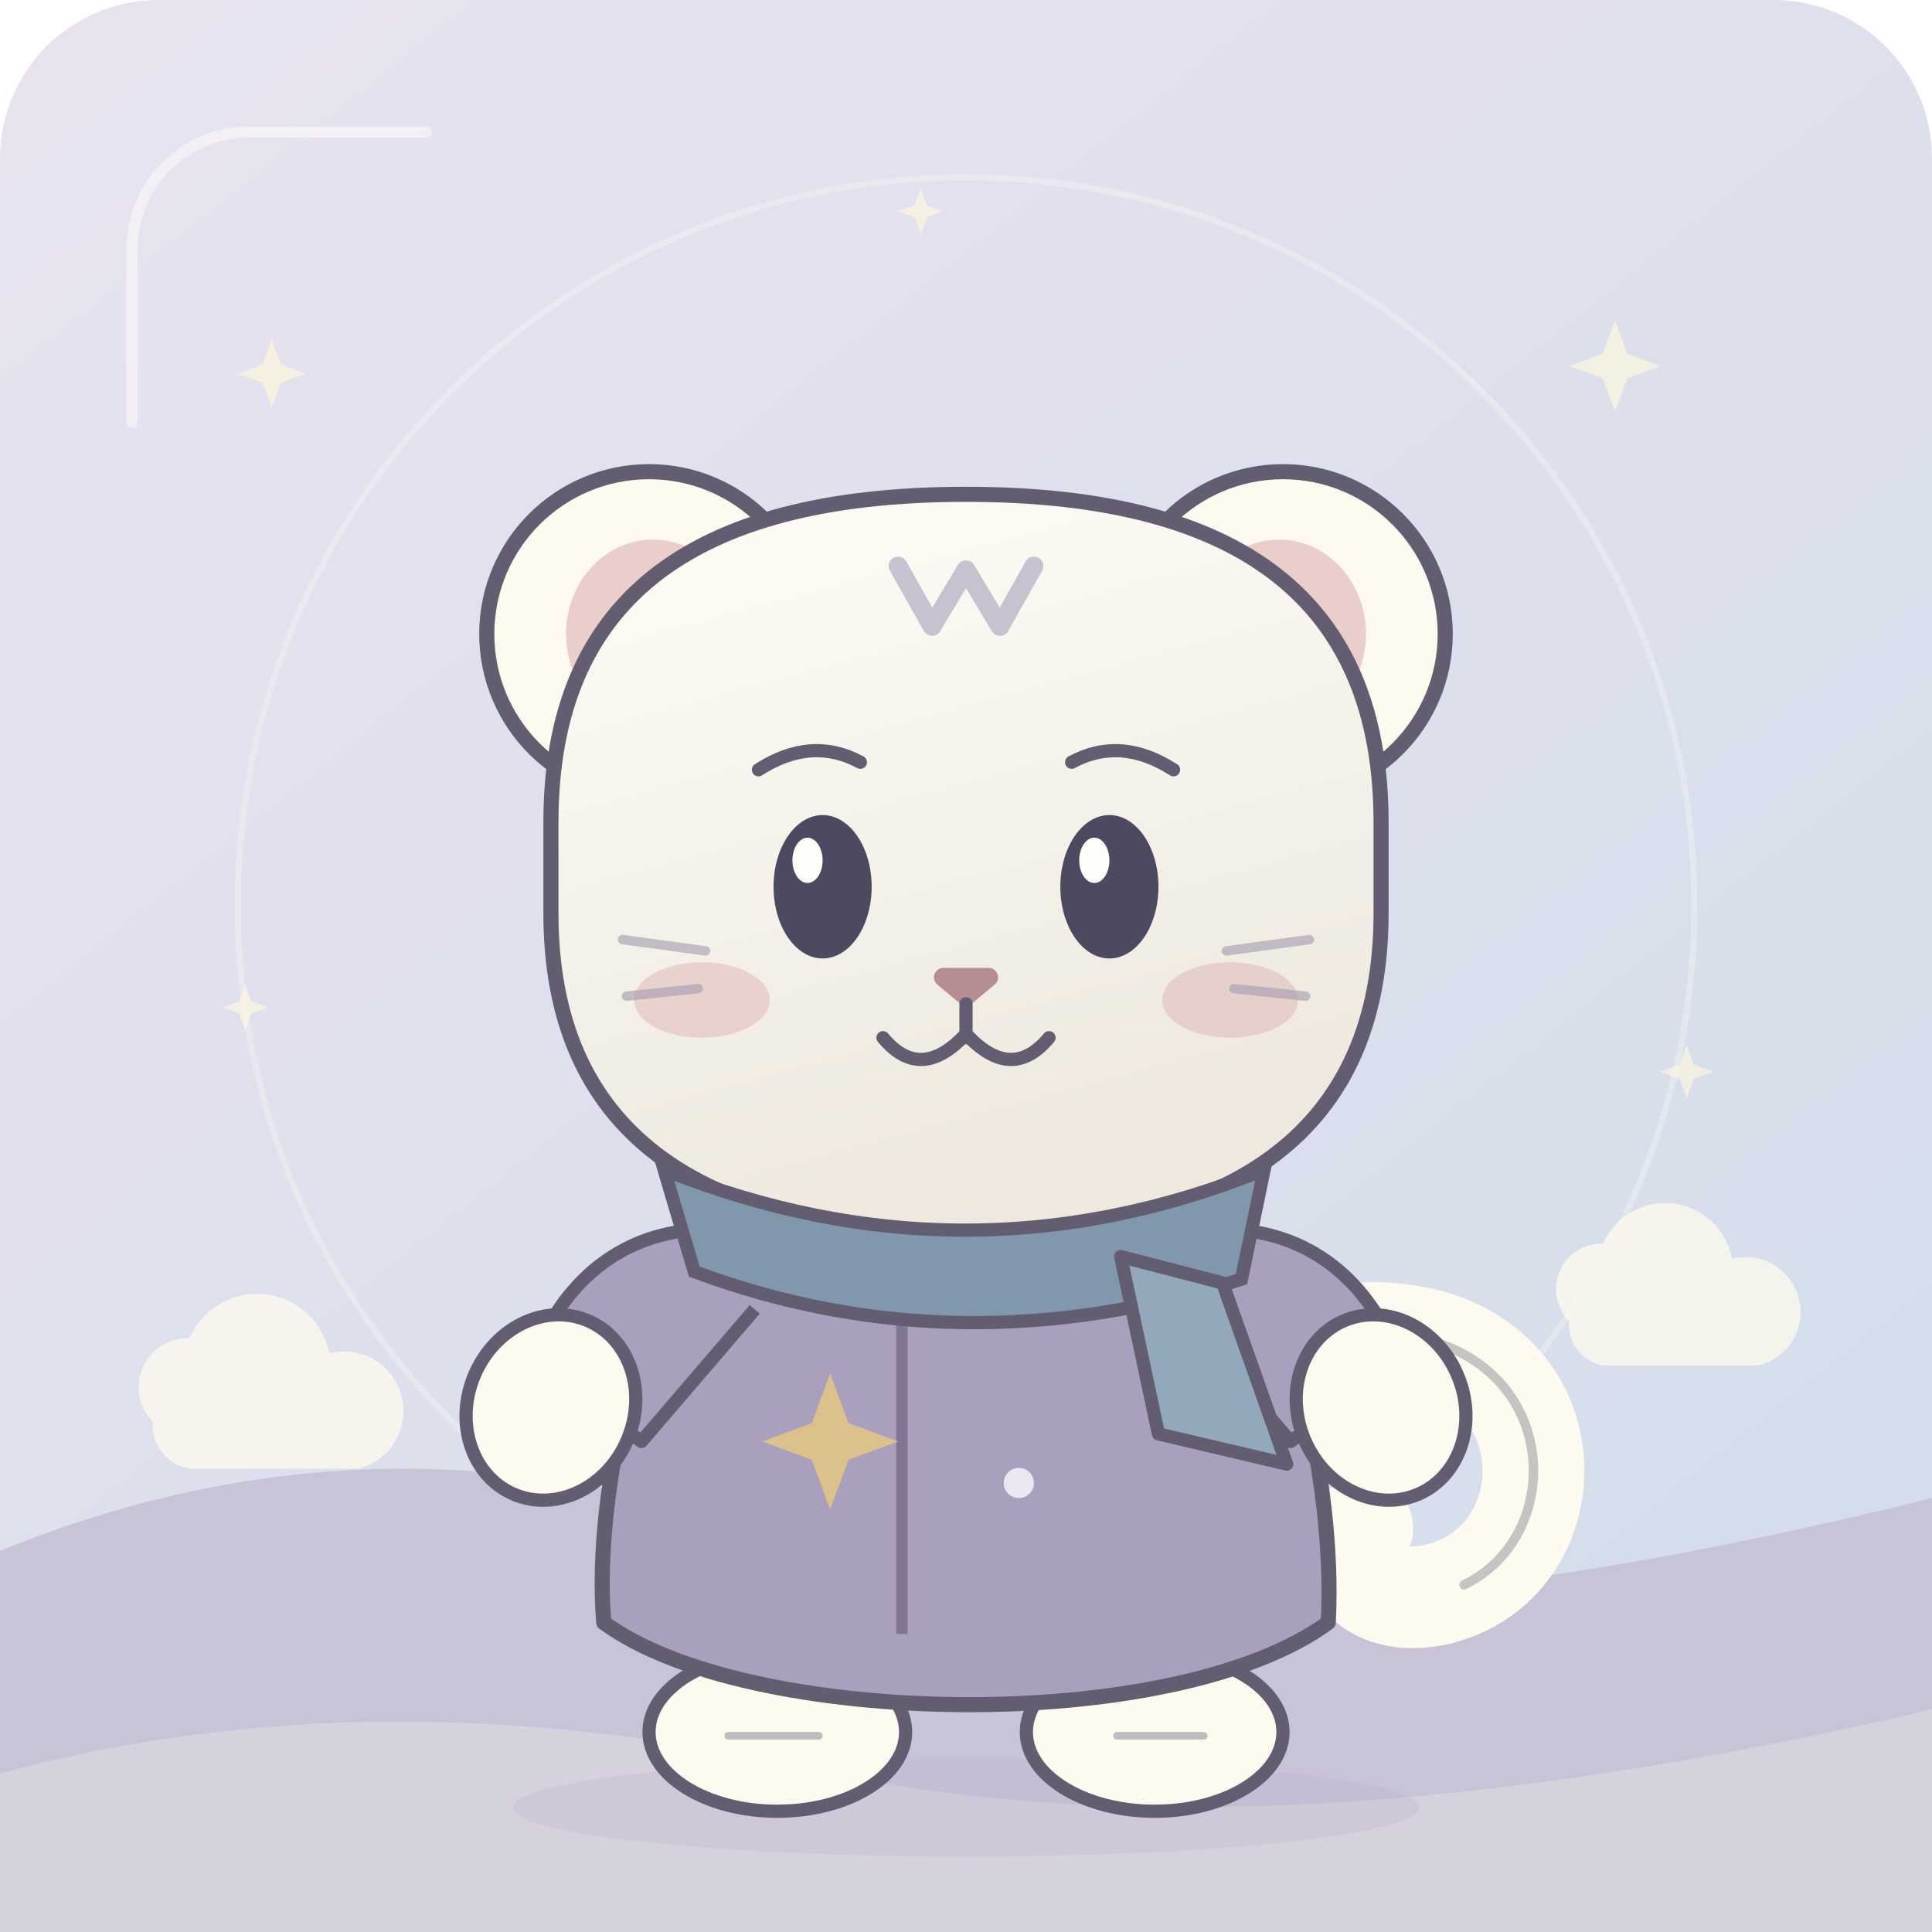
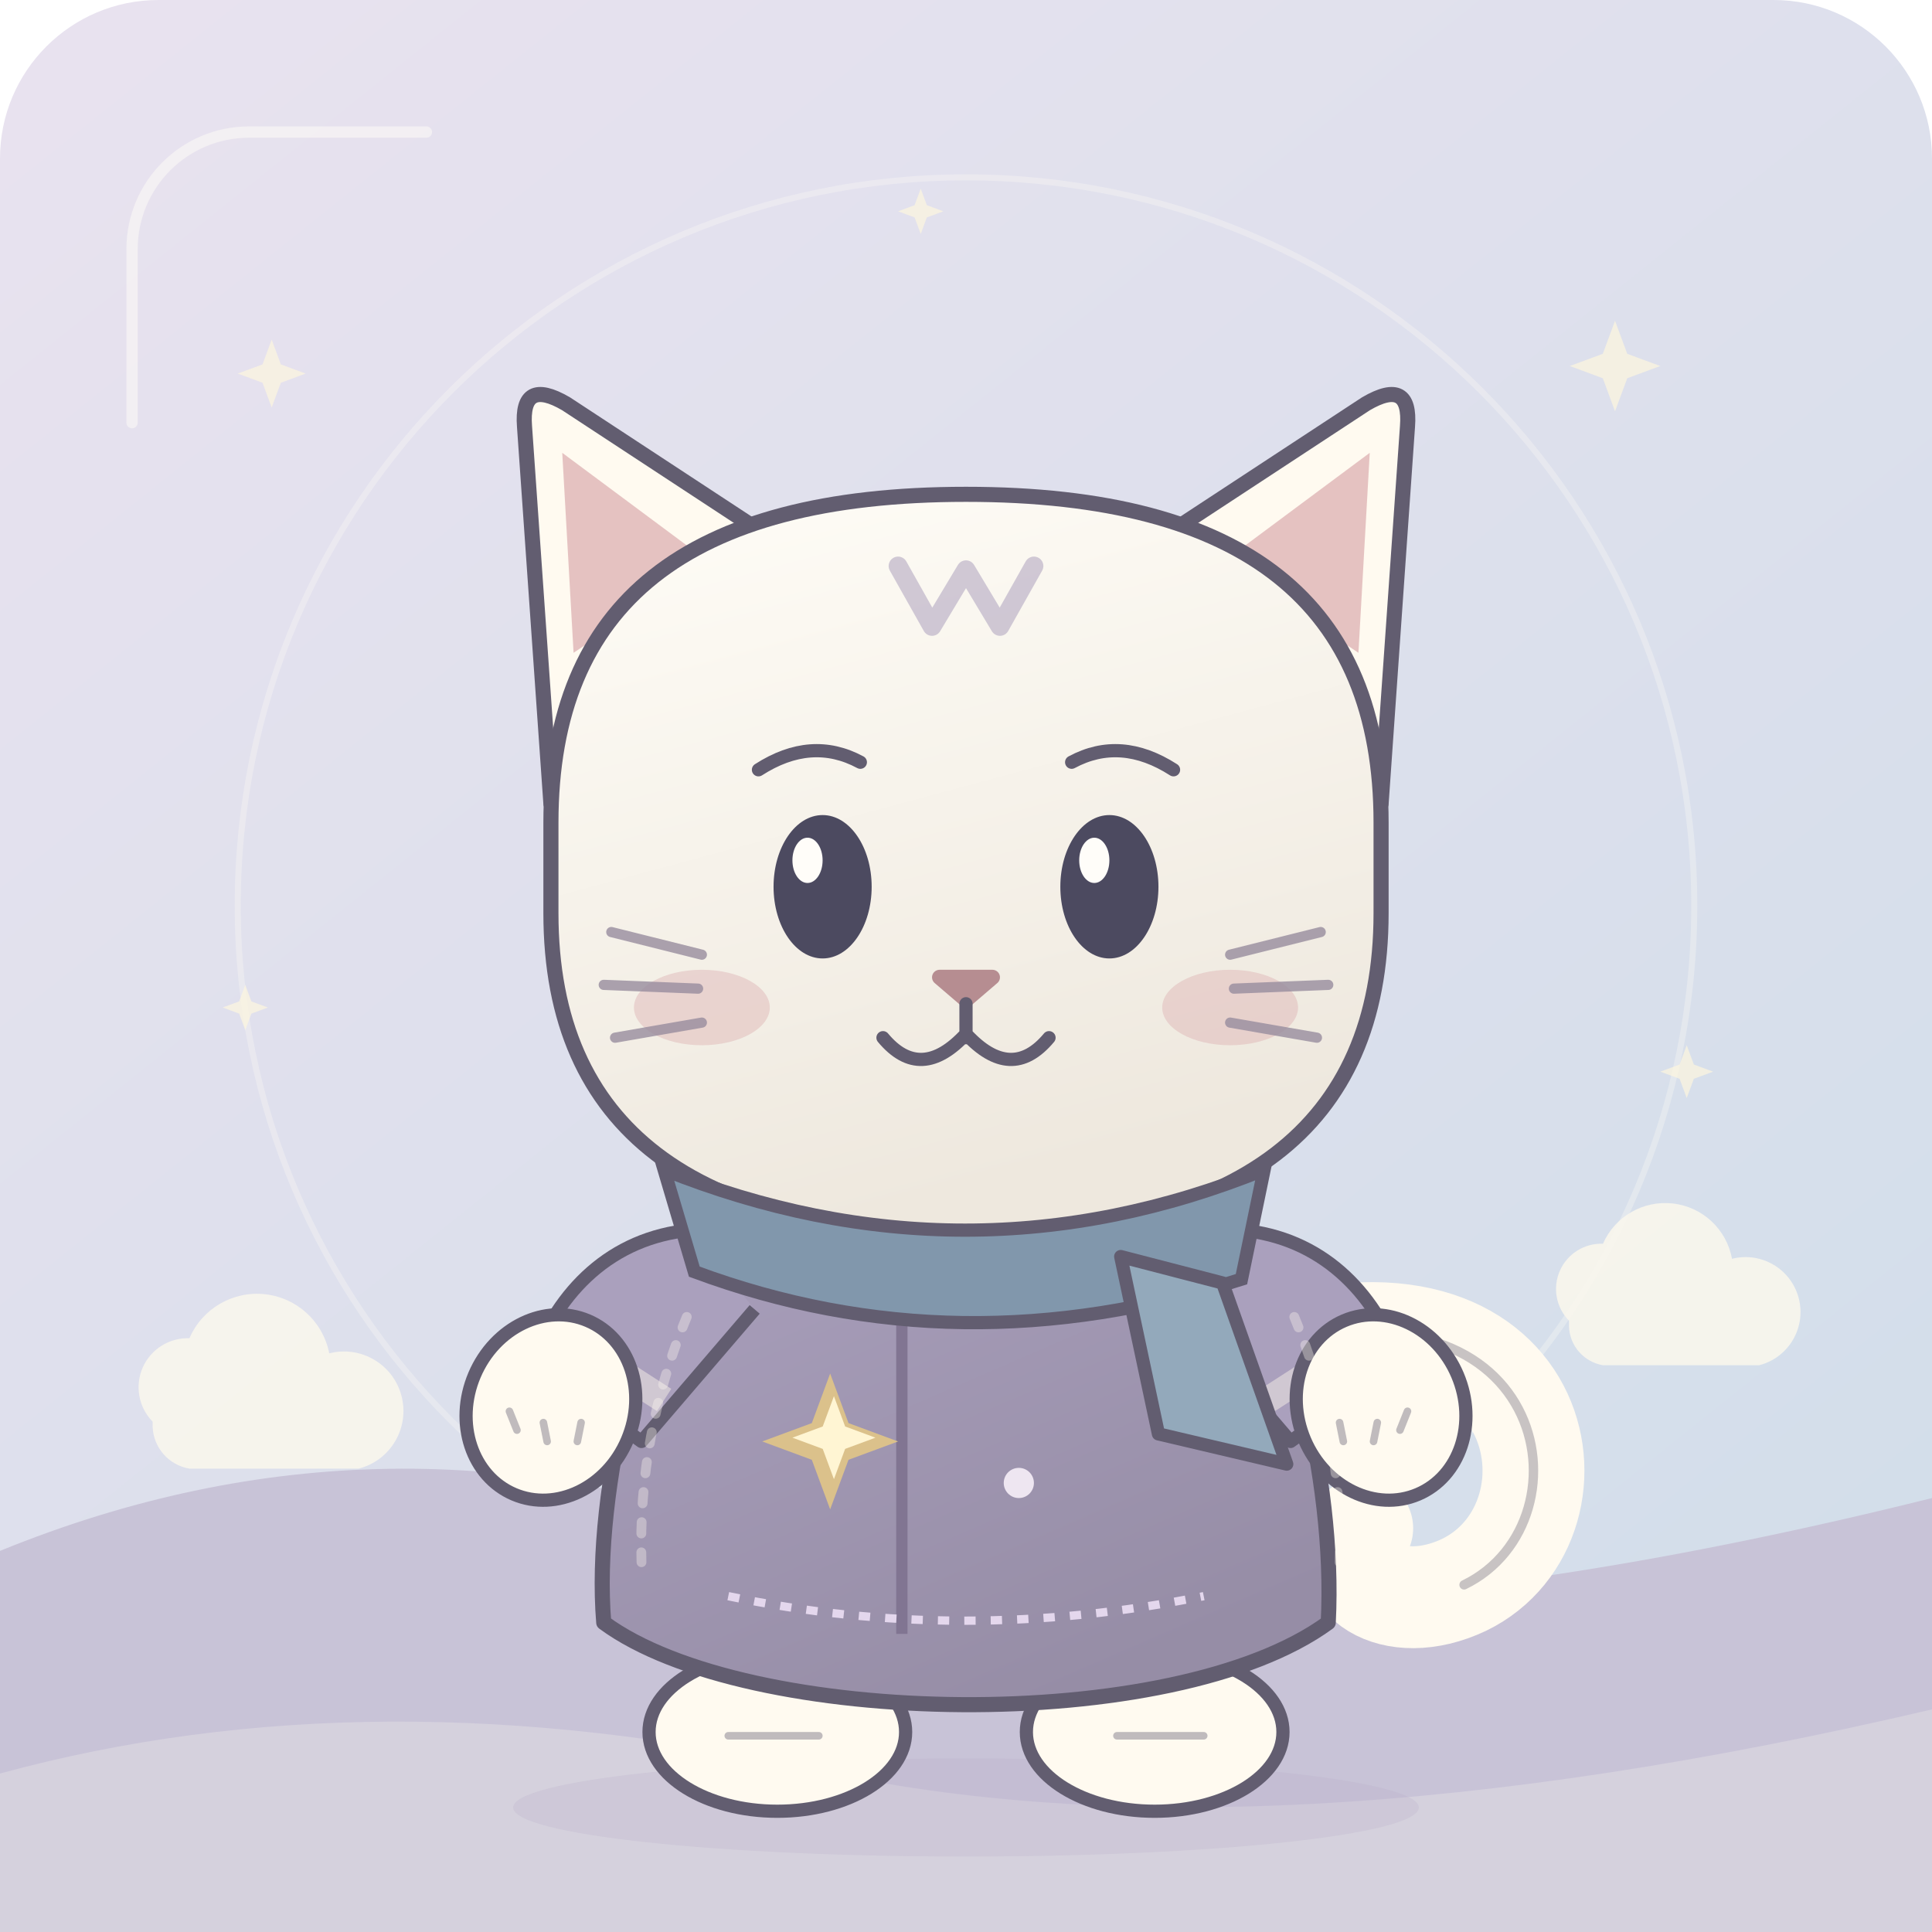
<svg xmlns="http://www.w3.org/2000/svg" width="512" height="512" viewBox="0 0 512 512" role="img" aria-labelledby="title">
  <defs>
    <linearGradient id="bg" x2=".8" y2="1">
      <stop stop-color="#e9e2ef" />
      <stop offset="1" stop-color="#d2deea" />
    </linearGradient>
    <linearGradient id="fur" x2=".3" y2="1">
      <stop stop-color="#fffdf7" />
      <stop offset="1" stop-color="#eee8de" />
    </linearGradient>
    <linearGradient id="shine" x2="1" y2="1">
      <stop stop-color="#fff" stop-opacity=".7" />
      <stop offset="1" stop-color="#fff" stop-opacity="0" />
    </linearGradient>
  </defs>
  <rect width="512" height="512" rx="42" fill="url(#bg)" />
  <circle cx="256" cy="240" r="193" fill="none" stroke="#fffdf6" stroke-width="1.6" opacity=".3" />
  <path d="M72 90l2.43 6.57 6.57 2.43-6.57 2.43-2.43 6.57-2.43-6.57-6.57-2.43 6.57-2.43Z" fill="#fdf6de" opacity="0.7" />
  <path d="M428 85l3.24 8.76 8.76 3.24-8.76 3.24-3.24 8.76-3.24-8.76-8.76-3.24 8.76-3.24Z" fill="#fdf6de" opacity="0.7" />
  <path d="M65 261l1.62 4.38 4.38 1.62-4.38 1.62-1.62 4.38-1.62-4.38-4.38-1.62 4.38-1.62Z" fill="#fdf6de" opacity="0.7" />
  <path d="M447 277l1.89 5.11 5.11 1.89-5.11 1.89-1.89 5.11-1.89-5.11-5.11-1.89 5.11-1.89Z" fill="#fdf6de" opacity="0.7" />
  <path d="M66 429l2.7 7.3 7.3 2.7-7.3 2.7-2.7 7.3-2.7-7.3-7.3-2.7 7.3-2.7Z" fill="#fdf6de" opacity="0.7" />
  <path d="M442 437l2.16 5.84 5.84 2.16-5.84 2.16-2.16 5.84-2.16-5.84-5.84-2.16 5.84-2.16Z" fill="#fdf6de" opacity="0.7" />
  <path d="M244 50l1.62 4.38 4.38 1.62-4.38 1.62-1.62 4.38-1.62-4.38-4.38-1.62 4.38-1.62Z" fill="#fdf6de" opacity="0.7" />
  <path d="M0 411Q103 369 207 408T512 397V512H0Z" fill="#c8c3d7" />
  <path d="M0 470Q99 443 216 469T512 453V512H0Z" fill="#fffdf4" opacity=".23" />
  <path d="M40.45 376.75a13.0 13.0 0 0 1 9.75-22.1a19.5 19.5 0 0 1 37.05 4a15.6 15.6 0 0 1 7.8 30.55h-44.85a11.7 11.7 0 0 1-9.75-11.05Z" fill="#faf7ed" opacity=".86" />
  <path d="M415.8 350.0a12.0 12.0 0 0 1 9.0-20.4a18.0 18.0 0 0 1 34.2 4a14.4 14.4 0 0 1 7.2 28.2h-41.4a10.8 10.8 0 0 1-9.0-10.2Z" fill="#faf7ed" opacity=".86" />
  <ellipse cx="256" cy="479" rx="120" ry="13" fill="#b6abc7" opacity=".25" />
+   <defs>
+     <linearGradient id="coat" x2=".6" y2="1">
+       <stop stop-color="#aaa0bd" />
+       <stop offset="1" stop-color="#968da6" />
+     </linearGradient>
+   </defs>
  <path d="M332 359c78-26 91 44 56 61-19 9-35-2-27-15" fill="none" stroke="#fffaf0" stroke-width="27" stroke-linecap="round" />
  <path d="M332 359c78-26 91 44 56 61" fill="none" stroke="#625d70" stroke-width="2.5" stroke-linecap="round" opacity=".35" />
  <ellipse cx="206" cy="459" rx="34" ry="21" fill="#fffaf0" stroke="#625d70" stroke-width="3.5" />
  <ellipse cx="306" cy="459" rx="34" ry="21" fill="#fffaf0" stroke="#625d70" stroke-width="3.5" />
-   <path d="M186 314c-15 29-29 80-26 116 38 28 151 30 192 0 2-39-11-86-27-116Z" fill="#aaa0bd" stroke="#625d70" stroke-width="4" stroke-linejoin="round" />
+   <path d="M186 314c-15 29-29 80-26 116 38 28 151 30 192 0 2-39-11-86-27-116Z" fill="url(#coat)" stroke="#625d70" stroke-width="4" stroke-linejoin="round" />
  <path d="M183 326c-21 2-35 16-42 35l29 21 30-35m129-21c21 2 35 16 42 35l-29 21-30-35" fill="#aaa0bd" stroke="#625d70" stroke-width="3.5" stroke-linejoin="round" />
+   <path d="m145 351 31 20m160 0 31-20" stroke="#fff8ec" stroke-width="7" opacity=".45" />
  <ellipse cx="146" cy="373" rx="22" ry="25" transform="rotate(23 146 373)" fill="#fffaf0" stroke="#625d70" stroke-width="3.5" />
  <ellipse cx="366" cy="373" rx="22" ry="25" transform="rotate(-23 366 373)" fill="#fffaf0" stroke="#625d70" stroke-width="3.5" />
-   <path d="M193 460h24m79 0h23" stroke="#625d70" stroke-width="2" opacity=".4" stroke-linecap="round" />
+   <path d="m135 374 2 5m7-2 1 5m9-5-1 5m202-5 1 5m9-5-1 5m9-8-2 5M193 460h24m79 0h23" stroke="#625d70" stroke-width="2" opacity=".4" stroke-linecap="round" />
+   <path d="M182 349q-13 31-12 65m173-65q13 31 12 65" fill="none" stroke="#fffaf0" stroke-width="2.6" opacity=".35" stroke-dasharray="3 5" stroke-linecap="round" />
  <path d="M239 339v94" stroke="#817592" stroke-width="3" />
  <circle cx="270" cy="393" r="4" fill="#eee6f1" />
  <path d="M220 364l4.86 13.14 13.14 4.86-13.14 4.86-4.86 13.14-4.86-13.14-13.14-4.86 13.14-4.86Z" fill="#dbc18b" opacity="1" />
-   <circle cx="172" cy="168" r="43" fill="#fffaf0" stroke="#625d70" stroke-width="4" />
-   <circle cx="340" cy="168" r="43" fill="#fffaf0" stroke="#625d70" stroke-width="4" />
-   <ellipse cx="173" cy="168" rx="23" ry="25" fill="#d9a9ac" opacity=".55" />
-   <ellipse cx="339" cy="168" rx="23" ry="25" fill="#d9a9ac" opacity=".55" />
+   <path d="M146 213 139 113q-1-13 11-6l64 42Z" fill="#fffaf0" stroke="#625d70" stroke-width="4" stroke-linejoin="round" />
+   <path d="m298 149 64-42q12-7 11 6l-7 100Z" fill="#fffaf0" stroke="#625d70" stroke-width="4" stroke-linejoin="round" />
+   <path d="m152 173-3-53 39 29Z" fill="#d9a9ac" opacity=".68" />
+   <path d="m324 149 39-29-3 53Z" fill="#d9a9ac" opacity=".68" />
  <path d="M146 218c0-58 36-87 110-87s110 29 110 87v24c0 57-38 85-110 85s-110-28-110-85Z" fill="url(#fur)" stroke="#625d70" stroke-width="4" />
-   <path d="m238 150 9 16 9-15 9 15 9-16" fill="none" stroke="#b8aec5" stroke-width="5" stroke-linecap="round" stroke-linejoin="round" opacity=".75" />
+   <path d="m238 150 9 16 9-15 9 15 9-16" fill="none" stroke="#b8aec5" stroke-width="5" stroke-linecap="round" stroke-linejoin="round" opacity=".65" />
  <path d="M201 204q14-9 27-2m56 0q13-7 27 2" fill="none" stroke="#625d70" stroke-width="3.5" stroke-linecap="round" />
  <ellipse cx="218" cy="235" rx="13" ry="19" fill="#4c4a60" />
  <ellipse cx="294" cy="235" rx="13" ry="19" fill="#4c4a60" />
  <ellipse cx="214" cy="228" rx="4" ry="6" fill="#fffdf9" />
  <ellipse cx="290" cy="228" rx="4" ry="6" fill="#fffdf9" />
-   <ellipse cx="186" cy="265" rx="18" ry="10" fill="#d9a9ac" opacity=".43" />
-   <ellipse cx="326" cy="265" rx="18" ry="10" fill="#d9a9ac" opacity=".43" />
-   <path d="m250 259 6 5 6-5Z" fill="#b68d91" stroke="#b68d91" stroke-width="5" stroke-linejoin="round" />
+   <ellipse cx="186" cy="267" rx="18" ry="10" fill="#d9a9ac" opacity=".4" />
+   <ellipse cx="326" cy="267" rx="18" ry="10" fill="#d9a9ac" opacity=".4" />
+   <path d="m249 259 7 6 7-6Z" fill="#b68d91" stroke="#b68d91" stroke-width="4" stroke-linejoin="round" />
  <path d="M256 266v9m0-1q-12 13-22 1m22-1q12 13 22 1" fill="none" stroke="#625d70" stroke-width="3.5" stroke-linecap="round" />
-   <path d="M165 249l22 3m-21 12 19-2m162-13-22 3m21 12-19-2" stroke="#a8a0b1" stroke-width="2.5" stroke-linecap="round" opacity=".65" />
+   <path d="m162 247 24 6m-26 8 25 1m-22 13 23-4m164-24-24 6m26 8-25 1m22 13-23-4" stroke="#978c9e" stroke-width="2.7" stroke-linecap="round" opacity=".8" />
  <path d="M176 310q80 32 159 0l-6 29q-75 24-145-2Z" fill="#8197ac" stroke="#625d70" stroke-width="3.5" />
  <path d="m297 333 27 7 17 48-34-8Z" fill="#93a9bb" stroke="#625d70" stroke-width="3.5" stroke-linejoin="round" />
+   <path d="M193 423q62 13 126 0" fill="none" stroke="#e4d7ed" stroke-width="2.2" stroke-dasharray="3 4" />
+   <path d="M221 370l2.97 8.03 8.03 2.97-8.03 2.97-2.97 8.03-2.97-8.03-8.03-2.97 8.03-2.97Z" fill="#fff5d3" opacity="1" />
  <path d="M35 112V66a31 31 0 0 1 31-31h47" fill="none" stroke="#fffdf7" stroke-width="3" opacity=".5" stroke-linecap="round" />
</svg>
